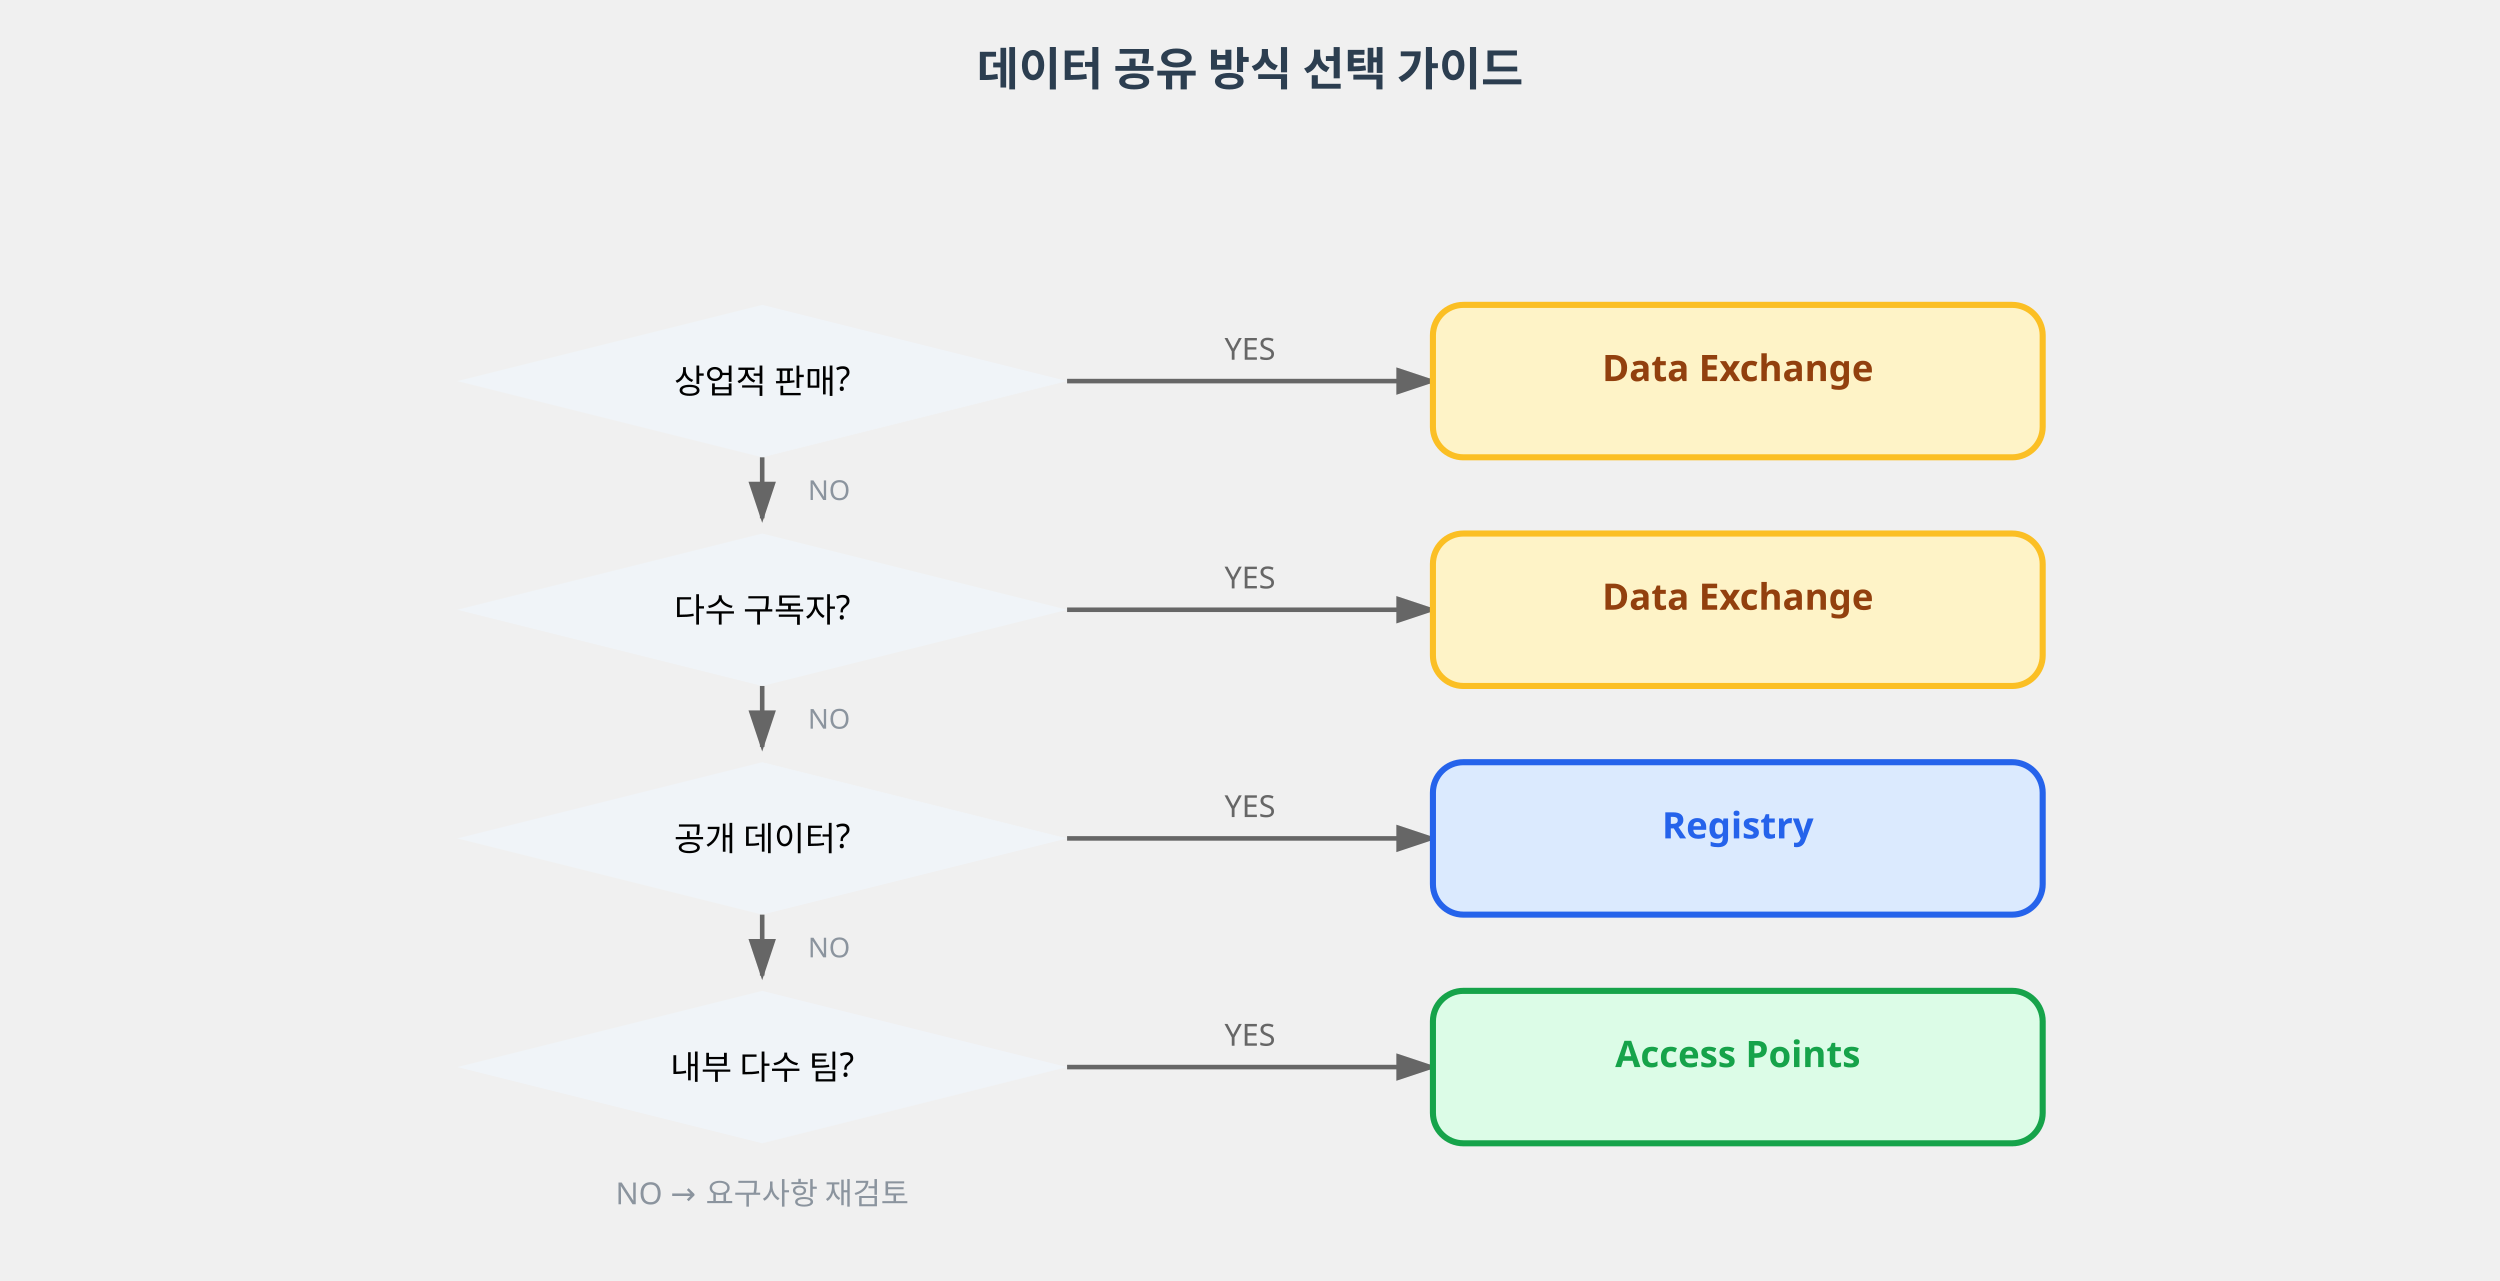
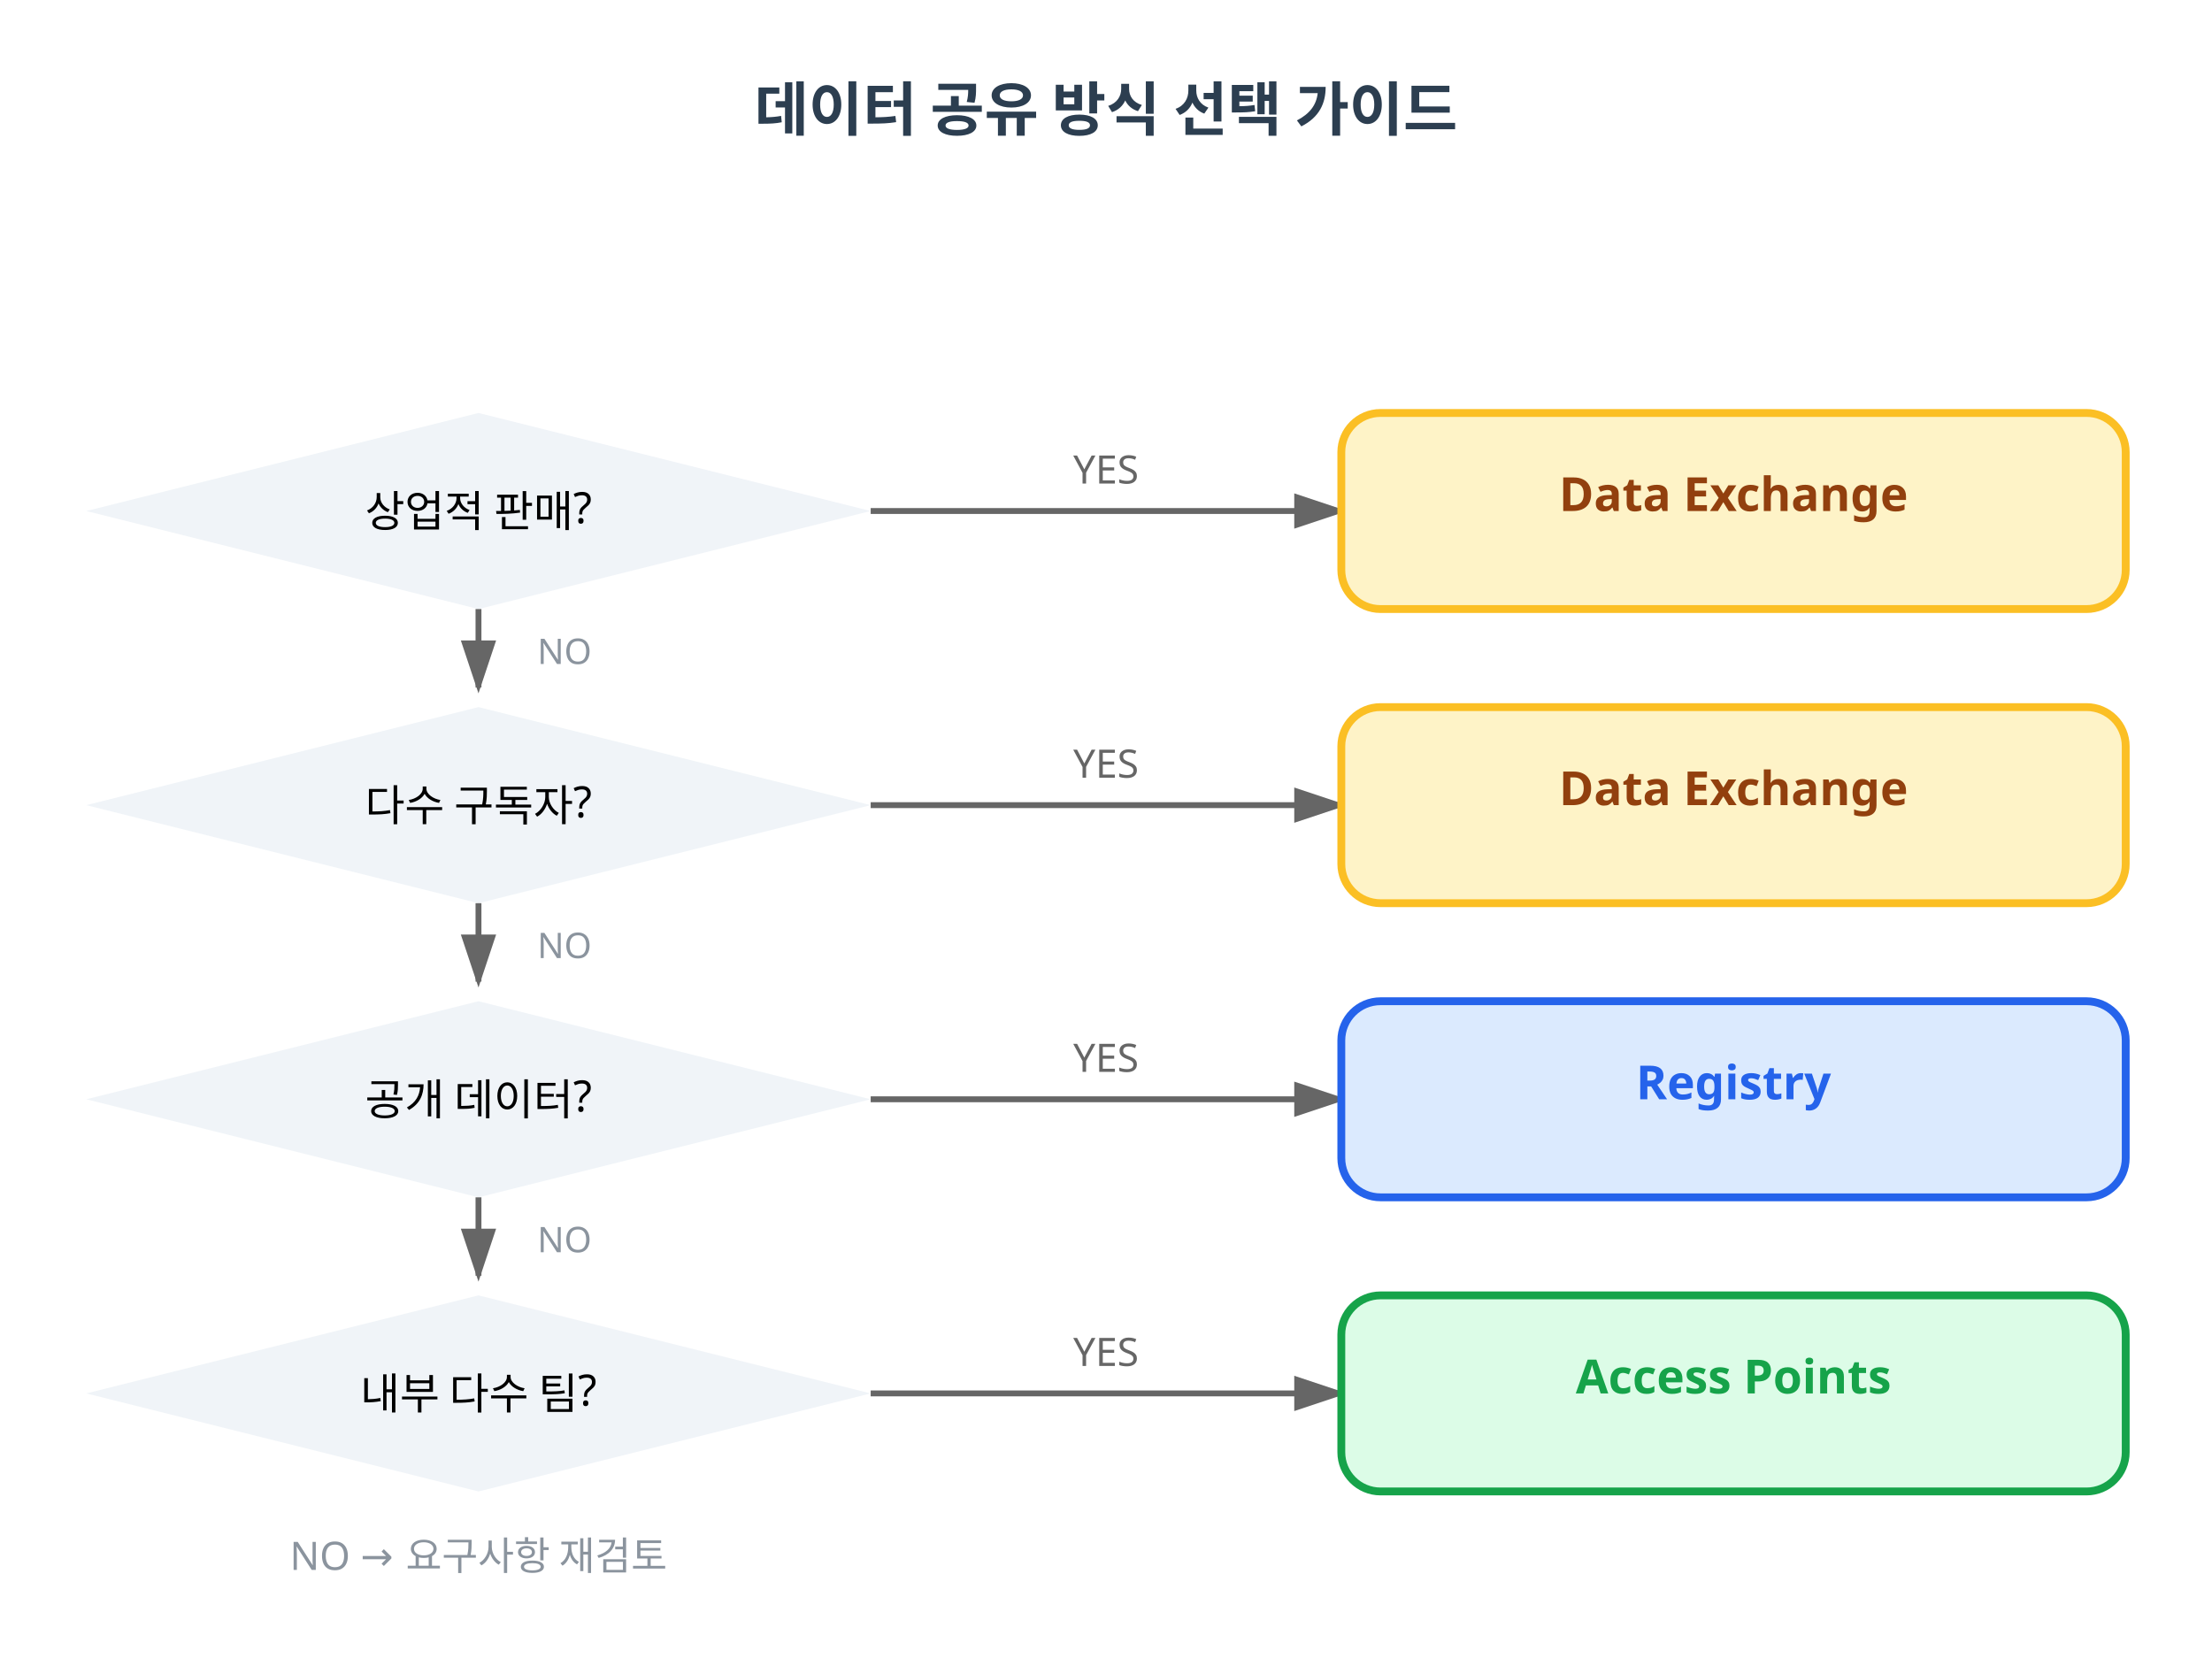
- <svg xmlns="http://www.w3.org/2000/svg" viewBox="0 0 820 420" font-family="'Segoe UI','Noto Sans KR',system-ui,sans-serif">
+ <svg xmlns="http://www.w3.org/2000/svg" width="564" viewBox="128 -5.3 564 424.8" font-family="'Segoe UI','Noto Sans KR',system-ui,sans-serif">
+   <style>text{font-family:'Noto Sans KR', 'Apple SD Gothic Neo', 'Malgun Gothic', system-ui, sans-serif;}</style>
+   <rect x="128" y="-5.3" width="564" height="424.8" fill="#ffffff" />
  <defs>
    <marker id="ah-666" markerWidth="10" markerHeight="10" refX="8" refY="3" orient="auto" markerUnits="strokeWidth">
      <path d="M0,0 L0,6 L9,3 z" fill="#666666" />
    </marker>
    <marker id="ah-2563eb" markerWidth="10" markerHeight="10" refX="8" refY="3" orient="auto" markerUnits="strokeWidth">
      <path d="M0,0 L0,6 L9,3 z" fill="#2563eb" />
    </marker>
    <marker id="ah-16a34a" markerWidth="10" markerHeight="10" refX="8" refY="3" orient="auto" markerUnits="strokeWidth">
      <path d="M0,0 L0,6 L9,3 z" fill="#16a34a" />
    </marker>
  </defs>
  <text x="410" y="28" font-size="15" font-weight="700" fill="#2c3e50" text-anchor="middle">데이터 공유 방식 선택 가이드</text>
  <polygon points="250,100 350,125 250,150 150,125" fill="#f0f4f8" stroke="#666666666" stroke-width="1.5" />
  <text x="250" y="129" font-size="11" fill="#666666666" text-anchor="middle">상업적 판매?</text>
  <line x1="350" y1="125" x2="470" y2="125" stroke="#666666" stroke-width="1.5" marker-end="url(#ah-666)" />
  <text x="410" y="118" font-size="10" fill="#666666" text-anchor="middle">YES</text>
  <rect x="470" y="100" width="200" height="50" rx="10" fill="#fef3c7" stroke="#fbbf24" stroke-width="2" />
  <text x="570" y="125" font-size="12" font-weight="700" fill="#92400e" text-anchor="middle">Data Exchange</text>
  <line x1="250" y1="150" x2="250" y2="170" stroke="#666666" stroke-width="1.5" marker-end="url(#ah-666)" />
  <text x="265" y="164" font-size="9" fill="#8b949e">NO</text>
  <polygon points="250,175 350,200 250,225 150,200" fill="#f0f4f8" stroke="#666666666" stroke-width="1.5" />
  <text x="250" y="204" font-size="11" fill="#666666666" text-anchor="middle">다수 구독자?</text>
  <line x1="350" y1="200" x2="470" y2="200" stroke="#666666" stroke-width="1.5" marker-end="url(#ah-666)" />
  <text x="410" y="193" font-size="10" fill="#666666" text-anchor="middle">YES</text>
  <rect x="470" y="175" width="200" height="50" rx="10" fill="#fef3c7" stroke="#fbbf24" stroke-width="2" />
  <text x="570" y="200" font-size="12" font-weight="700" fill="#92400e" text-anchor="middle">Data Exchange</text>
  <line x1="250" y1="225" x2="250" y2="245" stroke="#666666" stroke-width="1.5" marker-end="url(#ah-666)" />
  <text x="265" y="239" font-size="9" fill="#8b949e">NO</text>
  <polygon points="250,250 350,275 250,300 150,275" fill="#f0f4f8" stroke="#666666666" stroke-width="1.5" />
  <text x="250" y="279" font-size="11" fill="#666666666" text-anchor="middle">공개 데이터?</text>
  <line x1="350" y1="275" x2="470" y2="275" stroke="#666666" stroke-width="1.5" marker-end="url(#ah-666)" />
  <text x="410" y="268" font-size="10" fill="#666666" text-anchor="middle">YES</text>
  <rect x="470" y="250" width="200" height="50" rx="10" fill="#dbeafe" stroke="#2563eb" stroke-width="2" />
  <text x="570" y="275" font-size="12" font-weight="700" fill="#2563eb" text-anchor="middle">Registry</text>
  <line x1="250" y1="300" x2="250" y2="320" stroke="#666666" stroke-width="1.5" marker-end="url(#ah-666)" />
  <text x="265" y="314" font-size="9" fill="#8b949e">NO</text>
  <polygon points="250,325 350,350 250,375 150,350" fill="#f0f4f8" stroke="#666666666" stroke-width="1.5" />
  <text x="250" y="354" font-size="11" fill="#666666666" text-anchor="middle">내부 다수 팀?</text>
  <line x1="350" y1="350" x2="470" y2="350" stroke="#666666" stroke-width="1.5" marker-end="url(#ah-666)" />
  <text x="410" y="343" font-size="10" fill="#666666" text-anchor="middle">YES</text>
  <rect x="470" y="325" width="200" height="50" rx="10" fill="#dcfce7" stroke="#16a34a" stroke-width="2" />
  <text x="570" y="350" font-size="12" font-weight="700" fill="#16a34a" text-anchor="middle">Access Points</text>
  <text x="250" y="395" font-size="10" fill="#8b949e" text-anchor="middle">NO → 요구사항 재검토</text>
</svg>
